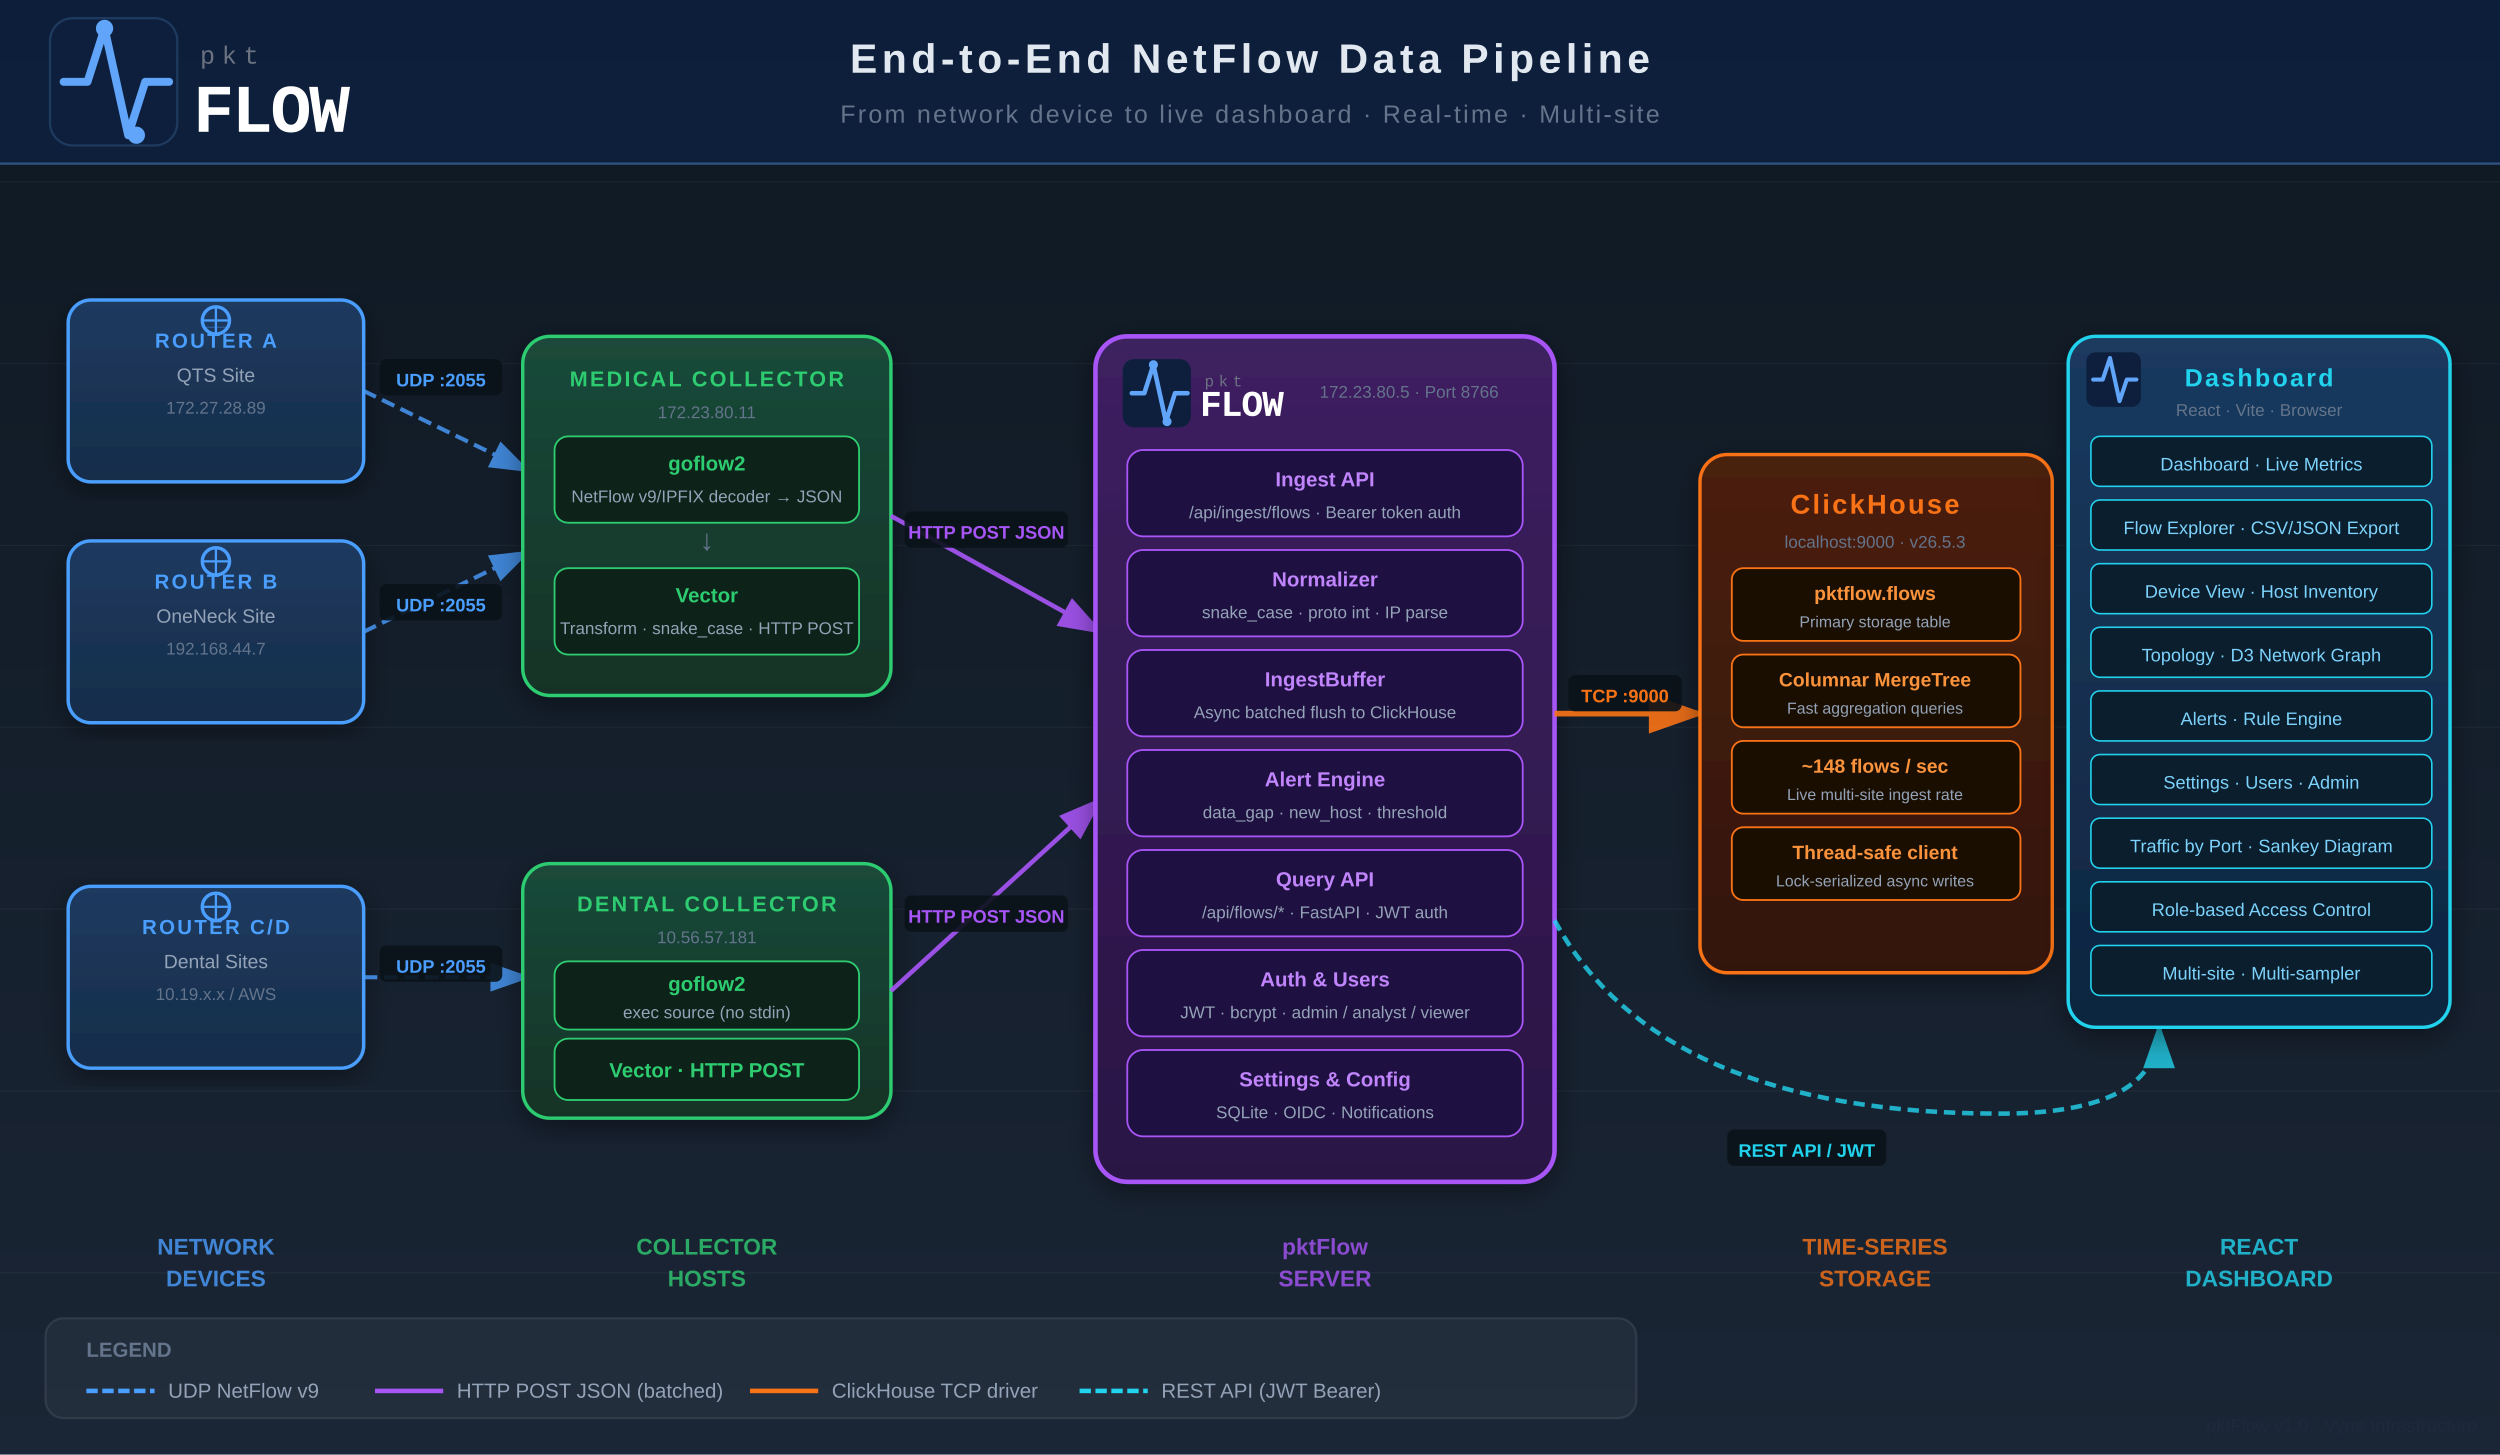
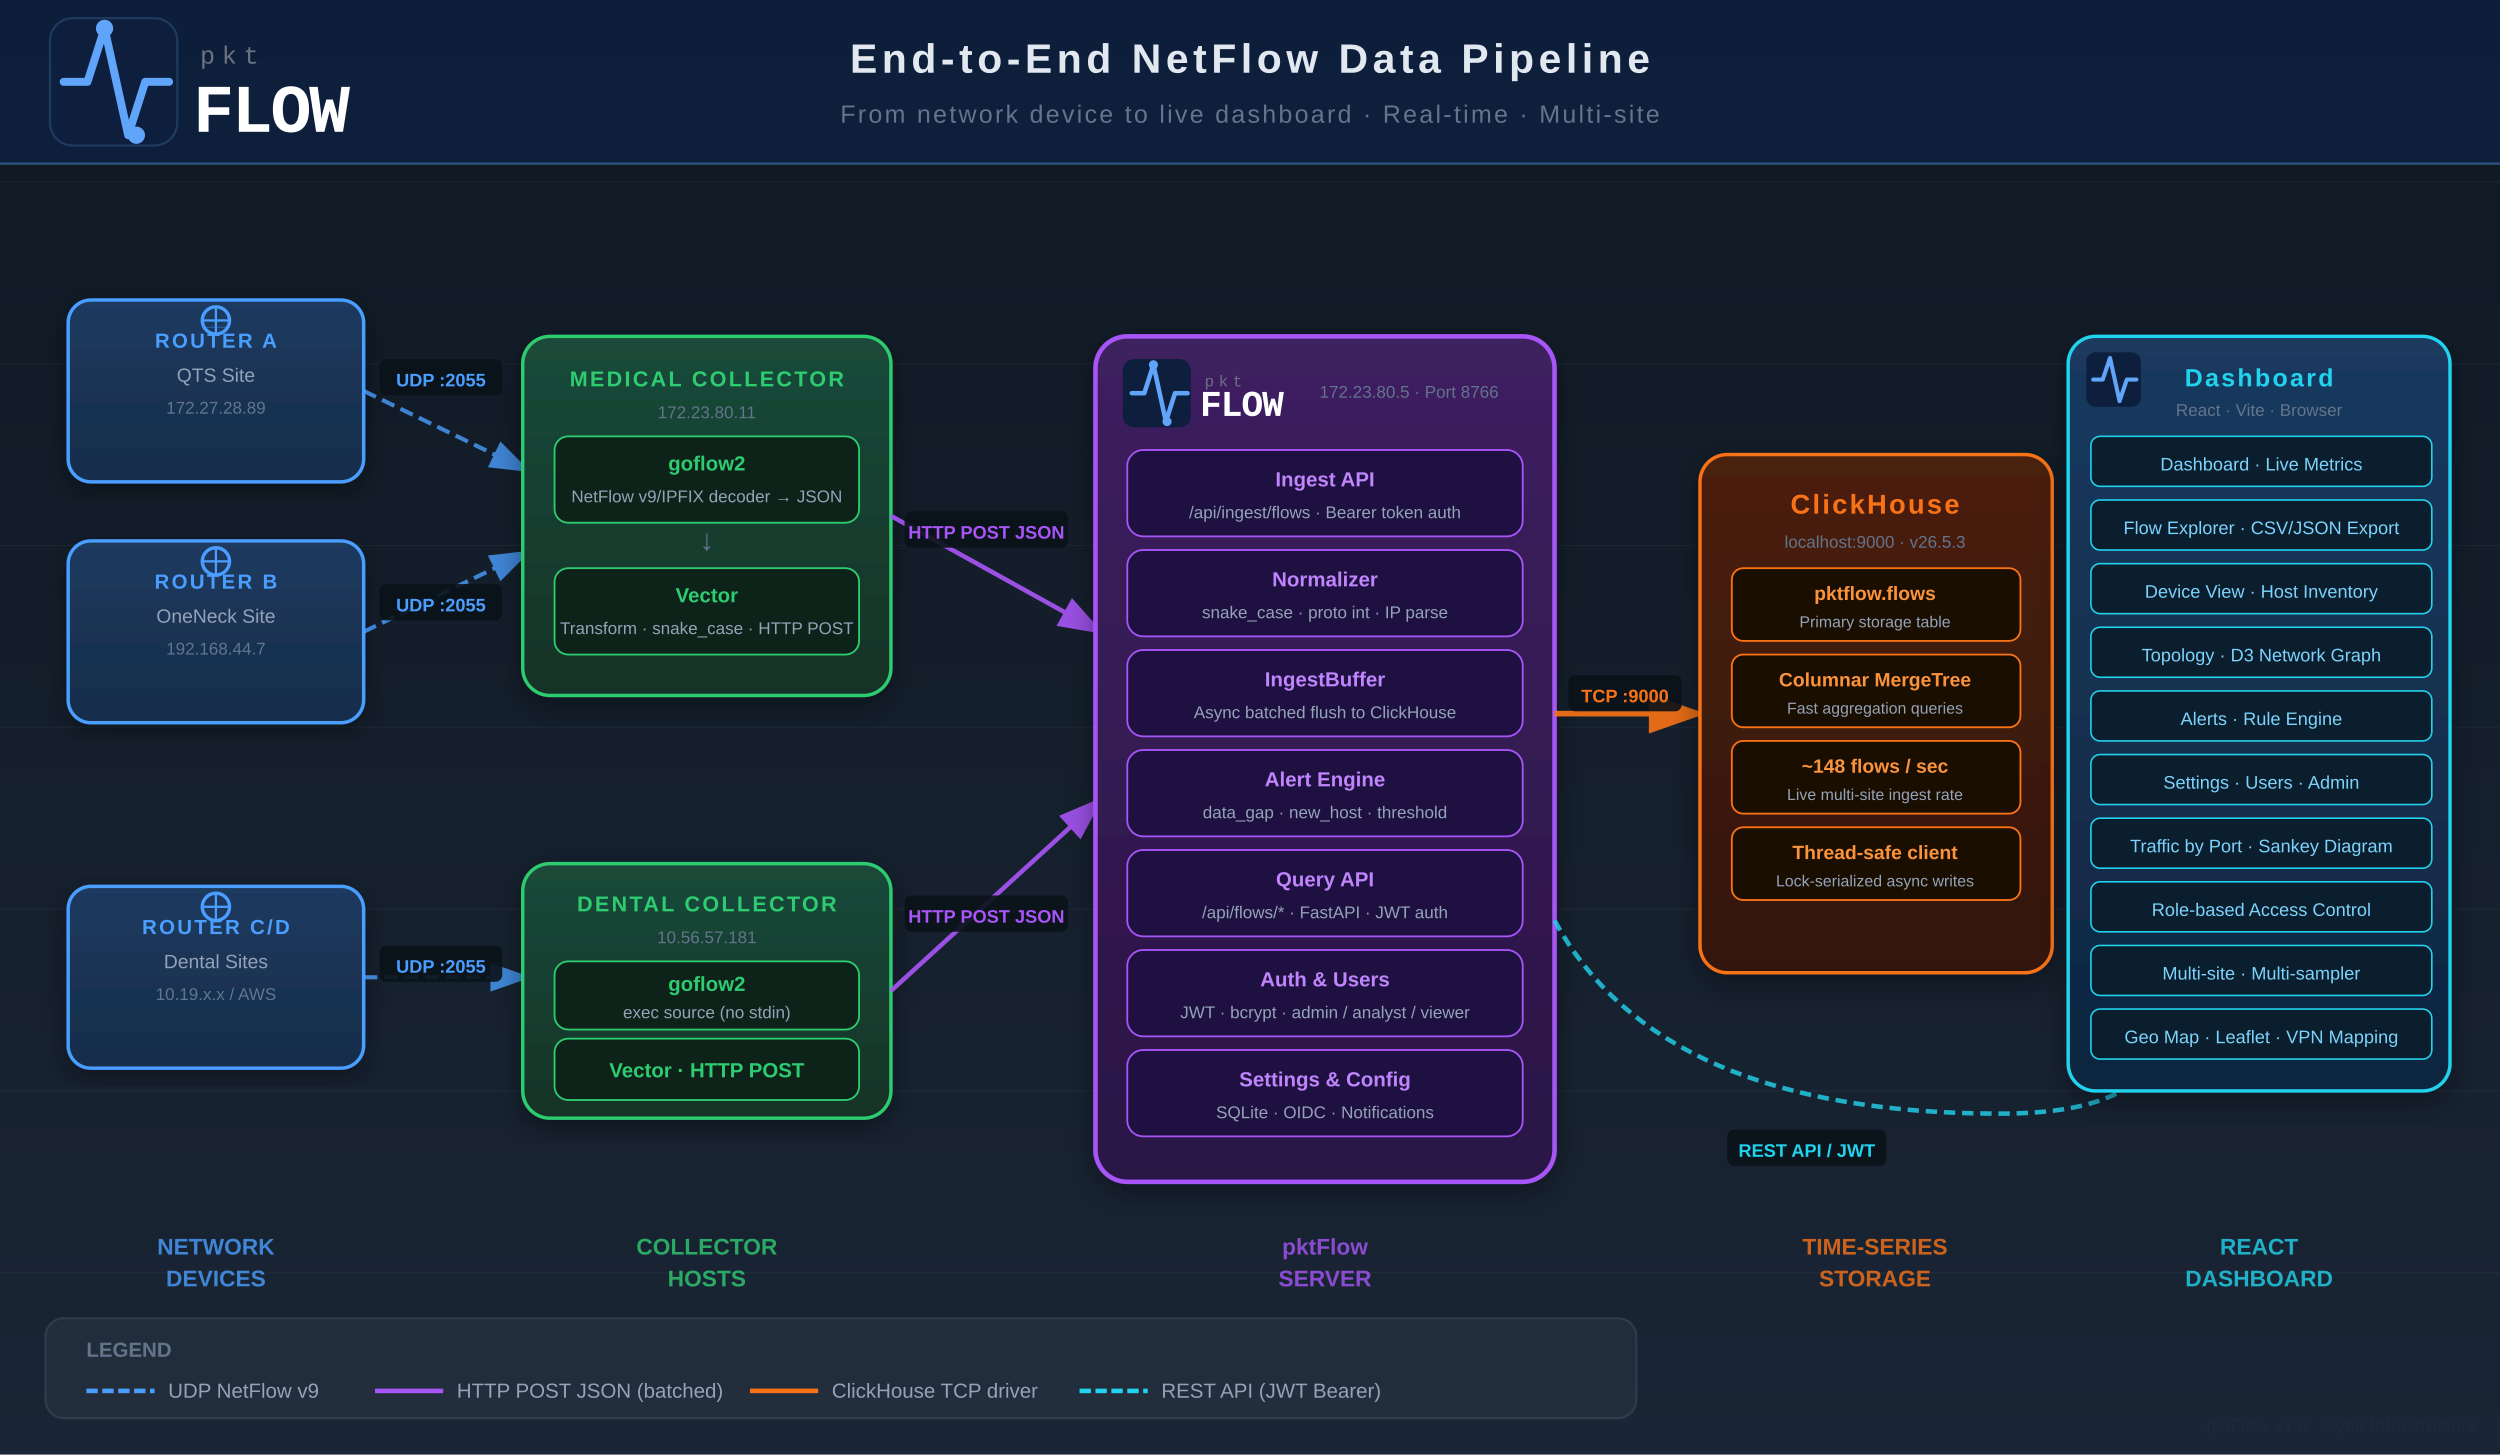
<svg xmlns="http://www.w3.org/2000/svg" viewBox="0 0 1100 640" font-family="'Segoe UI', Arial, sans-serif">
  <defs>
    <linearGradient id="bgGrad" x1="0" y1="0" x2="0" y2="1">
      <stop offset="0%" stop-color="#0f1923" />
      <stop offset="100%" stop-color="#1a2535" />
    </linearGradient>
    <linearGradient id="routerGrad" x1="0" y1="0" x2="0" y2="1">
      <stop offset="0%" stop-color="#1e3a5f" />
      <stop offset="100%" stop-color="#162d4a" />
    </linearGradient>
    <linearGradient id="collectorGrad" x1="0" y1="0" x2="0" y2="1">
      <stop offset="0%" stop-color="#1a4a3a" />
      <stop offset="100%" stop-color="#123326" />
    </linearGradient>
    <linearGradient id="pktflowGrad" x1="0" y1="0" x2="0" y2="1">
      <stop offset="0%" stop-color="#3d2060" />
      <stop offset="100%" stop-color="#2a1545" />
    </linearGradient>
    <linearGradient id="chGrad" x1="0" y1="0" x2="0" y2="1">
      <stop offset="0%" stop-color="#4a2010" />
      <stop offset="100%" stop-color="#331508" />
    </linearGradient>
    <linearGradient id="dashGrad" x1="0" y1="0" x2="0" y2="1">
      <stop offset="0%" stop-color="#1a3a5f" />
      <stop offset="100%" stop-color="#0f2540" />
    </linearGradient>
    <filter id="shadow">
      <feDropShadow dx="0" dy="4" stdDeviation="6" flood-color="#000" flood-opacity="0.4" />
    </filter>
    <marker id="arrowBlue" markerWidth="10" markerHeight="7" refX="9" refY="3.5" orient="auto">
      <polygon points="0 0, 10 3.5, 0 7" fill="#4a9eff" />
    </marker>
    <marker id="arrowGreen" markerWidth="10" markerHeight="7" refX="9" refY="3.5" orient="auto">
      <polygon points="0 0, 10 3.5, 0 7" fill="#2ecc71" />
    </marker>
    <marker id="arrowPurple" markerWidth="10" markerHeight="7" refX="9" refY="3.5" orient="auto">
      <polygon points="0 0, 10 3.5, 0 7" fill="#a855f7" />
    </marker>
    <marker id="arrowOrange" markerWidth="10" markerHeight="7" refX="9" refY="3.5" orient="auto">
      <polygon points="0 0, 10 3.5, 0 7" fill="#f97316" />
    </marker>
    <marker id="arrowCyan" markerWidth="10" markerHeight="7" refX="9" refY="3.5" orient="auto">
      <polygon points="0 0, 10 3.5, 0 7" fill="#22d3ee" />
    </marker>
  </defs>
  <rect width="1100" height="640" fill="url(#bgGrad)" />
  <g opacity="0.04" stroke="#fff" stroke-width="0.5">
    <line x1="0" y1="80" x2="1100" y2="80" />
    <line x1="0" y1="160" x2="1100" y2="160" />
    <line x1="0" y1="240" x2="1100" y2="240" />
    <line x1="0" y1="320" x2="1100" y2="320" />
    <line x1="0" y1="400" x2="1100" y2="400" />
    <line x1="0" y1="480" x2="1100" y2="480" />
    <line x1="0" y1="560" x2="1100" y2="560" />
  </g>
  <rect x="0" y="0" width="1100" height="72" fill="#0d1f3d" opacity="0.9" />
  <line x1="0" y1="72" x2="1100" y2="72" stroke="#60a5fa" stroke-width="1" opacity="0.4" />
  <rect x="22" y="8" width="56" height="56" rx="10" fill="#0d1f3d" stroke="#1e3a5f" stroke-width="1" />
  <path d="M28 36h10.5l7.5-23.5 10.4 47 7.5-23.5h10.5" stroke="#60a5fa" stroke-width="3.5" stroke-linecap="round" stroke-linejoin="round" fill="none" />
  <circle cx="46" cy="12.5" r="3.8" fill="#60a5fa" />
  <circle cx="60" cy="59.5" r="3.8" fill="#60a5fa" />
  <text x="88" y="28" font-family="Courier New,Courier,monospace" font-size="11" fill="#6b7280" letter-spacing="3">pkt</text>
  <text x="85" y="58" font-family="Courier New,Courier,monospace" font-size="30" font-weight="700" fill="white" letter-spacing="-1">FLOW</text>
  <text x="550" y="32" text-anchor="middle" fill="#e2e8f0" font-size="18" font-weight="700" letter-spacing="2">End-to-End NetFlow Data Pipeline</text>
  <text x="550" y="54" text-anchor="middle" fill="#64748b" font-size="11" letter-spacing="1">From network device to live dashboard · Real-time · Multi-site</text>
  <rect x="30" y="132" width="130" height="80" rx="10" fill="url(#routerGrad)" stroke="#4a9eff" stroke-width="1.5" filter="url(#shadow)" />
  <text x="95" y="153" text-anchor="middle" fill="#4a9eff" font-size="9" font-weight="700" letter-spacing="1">ROUTER A</text>
  <text x="95" y="168" text-anchor="middle" fill="#94a3b8" font-size="8.5">QTS Site</text>
  <text x="95" y="182" text-anchor="middle" fill="#64748b" font-size="7.5">172.27.28.89</text>
  <circle cx="95" cy="141" r="6" fill="none" stroke="#4a9eff" stroke-width="1.5" />
  <line x1="89" y1="141" x2="101" y2="141" stroke="#4a9eff" stroke-width="1" />
  <line x1="95" y1="135" x2="95" y2="147" stroke="#4a9eff" stroke-width="1" />
  <line x1="89" y1="144" x2="101" y2="144" stroke="#4a9eff" stroke-width="0.5" opacity="0.4" />
  <rect x="30" y="238" width="130" height="80" rx="10" fill="url(#routerGrad)" stroke="#4a9eff" stroke-width="1.5" filter="url(#shadow)" />
  <text x="95" y="259" text-anchor="middle" fill="#4a9eff" font-size="9" font-weight="700" letter-spacing="1">ROUTER B</text>
  <text x="95" y="274" text-anchor="middle" fill="#94a3b8" font-size="8.5">OneNeck Site</text>
  <text x="95" y="288" text-anchor="middle" fill="#64748b" font-size="7.5">192.168.44.7</text>
  <circle cx="95" cy="247" r="6" fill="none" stroke="#4a9eff" stroke-width="1.5" />
  <line x1="89" y1="247" x2="101" y2="247" stroke="#4a9eff" stroke-width="1" />
  <line x1="95" y1="241" x2="95" y2="253" stroke="#4a9eff" stroke-width="1" />
  <rect x="30" y="390" width="130" height="80" rx="10" fill="url(#routerGrad)" stroke="#4a9eff" stroke-width="1.5" filter="url(#shadow)" />
  <text x="95" y="411" text-anchor="middle" fill="#4a9eff" font-size="9" font-weight="700" letter-spacing="1">ROUTER C/D</text>
  <text x="95" y="426" text-anchor="middle" fill="#94a3b8" font-size="8.5">Dental Sites</text>
  <text x="95" y="440" text-anchor="middle" fill="#64748b" font-size="7.5">10.19.x.x / AWS</text>
  <circle cx="95" cy="399" r="6" fill="none" stroke="#4a9eff" stroke-width="1.5" />
  <line x1="89" y1="399" x2="101" y2="399" stroke="#4a9eff" stroke-width="1" />
  <line x1="95" y1="393" x2="95" y2="405" stroke="#4a9eff" stroke-width="1" />
  <text x="95" y="552" text-anchor="middle" fill="#4a9eff" font-size="10" font-weight="600" opacity="0.8">NETWORK</text>
  <text x="95" y="566" text-anchor="middle" fill="#4a9eff" font-size="10" font-weight="600" opacity="0.8">DEVICES</text>
  <line x1="160" y1="172" x2="232" y2="207" stroke="#4a9eff" stroke-width="1.8" stroke-dasharray="6,3" marker-end="url(#arrowBlue)" opacity="0.8" />
  <line x1="160" y1="278" x2="232" y2="243" stroke="#4a9eff" stroke-width="1.8" stroke-dasharray="6,3" marker-end="url(#arrowBlue)" opacity="0.8" />
  <line x1="160" y1="430" x2="232" y2="430" stroke="#4a9eff" stroke-width="1.8" stroke-dasharray="6,3" marker-end="url(#arrowBlue)" opacity="0.8" />
  <rect x="167" y="158" width="54" height="16" rx="3" fill="#0a1218" opacity="0.9" />
  <text x="194" y="170" text-anchor="middle" fill="#4a9eff" font-size="8" font-weight="600">UDP :2055</text>
  <rect x="167" y="257" width="54" height="16" rx="3" fill="#0a1218" opacity="0.9" />
  <text x="194" y="269" text-anchor="middle" fill="#4a9eff" font-size="8" font-weight="600">UDP :2055</text>
  <rect x="167" y="416" width="54" height="16" rx="3" fill="#0a1218" opacity="0.9" />
  <text x="194" y="428" text-anchor="middle" fill="#4a9eff" font-size="8" font-weight="600">UDP :2055</text>
  <rect x="230" y="148" width="162" height="158" rx="12" fill="url(#collectorGrad)" stroke="#2ecc71" stroke-width="1.5" filter="url(#shadow)" />
  <text x="311" y="170" text-anchor="middle" fill="#2ecc71" font-size="9.5" font-weight="700" letter-spacing="1">MEDICAL COLLECTOR</text>
  <text x="311" y="184" text-anchor="middle" fill="#64748b" font-size="7.5">172.23.80.11</text>
  <rect x="244" y="192" width="134" height="38" rx="6" fill="#0d2218" stroke="#2ecc71" stroke-width="0.8" />
  <text x="311" y="207" text-anchor="middle" fill="#2ecc71" font-size="9" font-weight="700">goflow2</text>
  <text x="311" y="221" text-anchor="middle" fill="#94a3b8" font-size="7.5">NetFlow v9/IPFIX decoder → JSON</text>
  <text x="311" y="242" text-anchor="middle" fill="#64748b" font-size="13">↓</text>
  <rect x="244" y="250" width="134" height="38" rx="6" fill="#0d2218" stroke="#2ecc71" stroke-width="0.8" />
  <text x="311" y="265" text-anchor="middle" fill="#2ecc71" font-size="9" font-weight="700">Vector</text>
  <text x="311" y="279" text-anchor="middle" fill="#94a3b8" font-size="7.5">Transform · snake_case · HTTP POST</text>
  <rect x="230" y="380" width="162" height="112" rx="12" fill="url(#collectorGrad)" stroke="#2ecc71" stroke-width="1.5" filter="url(#shadow)" />
  <text x="311" y="401" text-anchor="middle" fill="#2ecc71" font-size="9.5" font-weight="700" letter-spacing="1">DENTAL COLLECTOR</text>
  <text x="311" y="415" text-anchor="middle" fill="#64748b" font-size="7.5">10.56.57.181</text>
  <rect x="244" y="423" width="134" height="30" rx="6" fill="#0d2218" stroke="#2ecc71" stroke-width="0.8" />
  <text x="311" y="436" text-anchor="middle" fill="#2ecc71" font-size="9" font-weight="700">goflow2</text>
  <text x="311" y="448" text-anchor="middle" fill="#94a3b8" font-size="7.5">exec source (no stdin)</text>
  <rect x="244" y="457" width="134" height="27" rx="6" fill="#0d2218" stroke="#2ecc71" stroke-width="0.8" />
  <text x="311" y="474" text-anchor="middle" fill="#2ecc71" font-size="9" font-weight="700">Vector · HTTP POST</text>
  <text x="311" y="552" text-anchor="middle" fill="#2ecc71" font-size="10" font-weight="600" opacity="0.8">COLLECTOR</text>
  <text x="311" y="566" text-anchor="middle" fill="#2ecc71" font-size="10" font-weight="600" opacity="0.8">HOSTS</text>
  <line x1="392" y1="227" x2="484" y2="278" stroke="#a855f7" stroke-width="2" marker-end="url(#arrowPurple)" opacity="0.9" />
  <line x1="392" y1="436" x2="484" y2="352" stroke="#a855f7" stroke-width="2" marker-end="url(#arrowPurple)" opacity="0.9" />
  <rect x="398" y="225" width="72" height="16" rx="3" fill="#0a1218" opacity="0.9" />
  <text x="434" y="237" text-anchor="middle" fill="#a855f7" font-size="8" font-weight="600">HTTP POST JSON</text>
  <rect x="398" y="394" width="72" height="16" rx="3" fill="#0a1218" opacity="0.9" />
  <text x="434" y="406" text-anchor="middle" fill="#a855f7" font-size="8" font-weight="600">HTTP POST JSON</text>
  <rect x="482" y="148" width="202" height="372" rx="14" fill="url(#pktflowGrad)" stroke="#a855f7" stroke-width="2" filter="url(#shadow)" />
  <rect x="494" y="158" width="30" height="30" rx="5" fill="#0d1f3d" />
  <path d="M498 173h5.5l4-12.5 5.5 25 4-12.5h5.5" stroke="#60a5fa" stroke-width="2" stroke-linecap="round" stroke-linejoin="round" fill="none" />
  <circle cx="507.5" cy="160.5" r="2" fill="#60a5fa" />
  <circle cx="513.5" cy="185.5" r="2" fill="#60a5fa" />
  <text x="530" y="170" font-family="Courier New,Courier,monospace" font-size="7" fill="#6b7280" letter-spacing="2">pkt</text>
  <text x="528" y="183" font-family="Courier New,Courier,monospace" font-size="16" font-weight="700" fill="white" letter-spacing="-0.5">FLOW</text>
  <text x="620" y="175" text-anchor="middle" fill="#64748b" font-size="7.5">172.23.80.5 · Port 8766</text>
  <rect x="496" y="198" width="174" height="38" rx="7" fill="#1e1040" stroke="#a855f7" stroke-width="0.8" />
  <text x="583" y="214" text-anchor="middle" fill="#c084fc" font-size="9" font-weight="700">Ingest API</text>
  <text x="583" y="228" text-anchor="middle" fill="#94a3b8" font-size="7.5">/api/ingest/flows · Bearer token auth</text>
  <rect x="496" y="242" width="174" height="38" rx="7" fill="#1e1040" stroke="#a855f7" stroke-width="0.8" />
  <text x="583" y="258" text-anchor="middle" fill="#c084fc" font-size="9" font-weight="700">Normalizer</text>
  <text x="583" y="272" text-anchor="middle" fill="#94a3b8" font-size="7.5">snake_case · proto int · IP parse</text>
  <rect x="496" y="286" width="174" height="38" rx="7" fill="#1e1040" stroke="#a855f7" stroke-width="0.8" />
  <text x="583" y="302" text-anchor="middle" fill="#c084fc" font-size="9" font-weight="700">IngestBuffer</text>
  <text x="583" y="316" text-anchor="middle" fill="#94a3b8" font-size="7.5">Async batched flush to ClickHouse</text>
  <rect x="496" y="330" width="174" height="38" rx="7" fill="#1e1040" stroke="#a855f7" stroke-width="0.8" />
  <text x="583" y="346" text-anchor="middle" fill="#c084fc" font-size="9" font-weight="700">Alert Engine</text>
  <text x="583" y="360" text-anchor="middle" fill="#94a3b8" font-size="7.5">data_gap · new_host · threshold</text>
  <rect x="496" y="374" width="174" height="38" rx="7" fill="#1e1040" stroke="#a855f7" stroke-width="0.8" />
  <text x="583" y="390" text-anchor="middle" fill="#c084fc" font-size="9" font-weight="700">Query API</text>
  <text x="583" y="404" text-anchor="middle" fill="#94a3b8" font-size="7.5">/api/flows/* · FastAPI · JWT auth</text>
  <rect x="496" y="418" width="174" height="38" rx="7" fill="#1e1040" stroke="#a855f7" stroke-width="0.8" />
  <text x="583" y="434" text-anchor="middle" fill="#c084fc" font-size="9" font-weight="700">Auth &amp; Users</text>
  <text x="583" y="448" text-anchor="middle" fill="#94a3b8" font-size="7.5">JWT · bcrypt · admin / analyst / viewer</text>
  <rect x="496" y="462" width="174" height="38" rx="7" fill="#1e1040" stroke="#a855f7" stroke-width="0.8" />
  <text x="583" y="478" text-anchor="middle" fill="#c084fc" font-size="9" font-weight="700">Settings &amp; Config</text>
  <text x="583" y="492" text-anchor="middle" fill="#94a3b8" font-size="7.5">SQLite · OIDC · Notifications</text>
  <text x="583" y="552" text-anchor="middle" fill="#a855f7" font-size="10" font-weight="600" opacity="0.8">pktFlow</text>
  <text x="583" y="566" text-anchor="middle" fill="#a855f7" font-size="10" font-weight="600" opacity="0.8">SERVER</text>
  <line x1="684" y1="314" x2="748" y2="314" stroke="#f97316" stroke-width="2.5" marker-end="url(#arrowOrange)" opacity="0.9" />
  <rect x="690" y="297" width="50" height="16" rx="3" fill="#0a1218" opacity="0.9" />
  <text x="715" y="309" text-anchor="middle" fill="#f97316" font-size="8" font-weight="600">TCP :9000</text>
  <rect x="748" y="200" width="155" height="228" rx="12" fill="url(#chGrad)" stroke="#f97316" stroke-width="1.5" filter="url(#shadow)" />
  <text x="825" y="226" text-anchor="middle" fill="#f97316" font-size="12" font-weight="700" letter-spacing="1">ClickHouse</text>
  <text x="825" y="241" text-anchor="middle" fill="#64748b" font-size="7.5">localhost:9000 · v26.5.3</text>
  <rect x="762" y="250" width="127" height="32" rx="5" fill="#1a0e00" stroke="#f97316" stroke-width="0.8" />
  <text x="825" y="264" text-anchor="middle" fill="#fb923c" font-size="8.5" font-weight="700">pktflow.flows</text>
  <text x="825" y="276" text-anchor="middle" fill="#94a3b8" font-size="7">Primary storage table</text>
  <rect x="762" y="288" width="127" height="32" rx="5" fill="#1a0e00" stroke="#f97316" stroke-width="0.8" />
  <text x="825" y="302" text-anchor="middle" fill="#fb923c" font-size="8.5" font-weight="700">Columnar MergeTree</text>
  <text x="825" y="314" text-anchor="middle" fill="#94a3b8" font-size="7">Fast aggregation queries</text>
  <rect x="762" y="326" width="127" height="32" rx="5" fill="#1a0e00" stroke="#f97316" stroke-width="0.8" />
  <text x="825" y="340" text-anchor="middle" fill="#fb923c" font-size="8.5" font-weight="700">~148 flows / sec</text>
  <text x="825" y="352" text-anchor="middle" fill="#94a3b8" font-size="7">Live multi-site ingest rate</text>
  <rect x="762" y="364" width="127" height="32" rx="5" fill="#1a0e00" stroke="#f97316" stroke-width="0.8" />
  <text x="825" y="378" text-anchor="middle" fill="#fb923c" font-size="8.5" font-weight="700">Thread-safe client</text>
  <text x="825" y="390" text-anchor="middle" fill="#94a3b8" font-size="7">Lock-serialized async writes</text>
  <text x="825" y="552" text-anchor="middle" fill="#f97316" font-size="10" font-weight="600" opacity="0.8">TIME-SERIES</text>
  <text x="825" y="566" text-anchor="middle" fill="#f97316" font-size="10" font-weight="600" opacity="0.8">STORAGE</text>
  <path d="M684 405 Q730 490 880 490 Q950 490 950 452" stroke="#22d3ee" stroke-width="2" fill="none" marker-end="url(#arrowCyan)" opacity="0.8" stroke-dasharray="5,3" />
  <rect x="760" y="497" width="70" height="16" rx="3" fill="#0a1218" opacity="0.9" />
  <text x="795" y="509" text-anchor="middle" fill="#22d3ee" font-size="8" font-weight="600">REST API / JWT</text>
-   <rect x="910" y="148" width="168" height="304" rx="12" fill="url(#dashGrad)" stroke="#22d3ee" stroke-width="1.5" filter="url(#shadow)" />
+   <rect x="910" y="148" width="168" height="332" rx="12" fill="url(#dashGrad)" stroke="#22d3ee" stroke-width="1.5" filter="url(#shadow)" />
  <rect x="918" y="155" width="24" height="24" rx="4" fill="#0d1f3d" />
  <path d="M921 167h4.2l3.2-9.5 4.2 19 3.2-9.5h4.2" stroke="#60a5fa" stroke-width="1.8" stroke-linecap="round" stroke-linejoin="round" fill="none" />
  <text x="994" y="170" text-anchor="middle" fill="#22d3ee" font-size="11" font-weight="700" letter-spacing="1">Dashboard</text>
  <text x="994" y="183" text-anchor="middle" fill="#64748b" font-size="7.5">React · Vite · Browser</text>
  <rect x="920" y="192" width="150" height="22" rx="4" fill="#0a1e2e" stroke="#22d3ee" stroke-width="0.7" />
  <text x="995" y="207" text-anchor="middle" fill="#7dd3fc" font-size="8">Dashboard · Live Metrics</text>
  <rect x="920" y="220" width="150" height="22" rx="4" fill="#0a1e2e" stroke="#22d3ee" stroke-width="0.7" />
  <text x="995" y="235" text-anchor="middle" fill="#7dd3fc" font-size="8">Flow Explorer · CSV/JSON Export</text>
  <rect x="920" y="248" width="150" height="22" rx="4" fill="#0a1e2e" stroke="#22d3ee" stroke-width="0.7" />
  <text x="995" y="263" text-anchor="middle" fill="#7dd3fc" font-size="8">Device View · Host Inventory</text>
  <rect x="920" y="276" width="150" height="22" rx="4" fill="#0a1e2e" stroke="#22d3ee" stroke-width="0.7" />
  <text x="995" y="291" text-anchor="middle" fill="#7dd3fc" font-size="8">Topology · D3 Network Graph</text>
  <rect x="920" y="304" width="150" height="22" rx="4" fill="#0a1e2e" stroke="#22d3ee" stroke-width="0.7" />
  <text x="995" y="319" text-anchor="middle" fill="#7dd3fc" font-size="8">Alerts · Rule Engine</text>
  <rect x="920" y="332" width="150" height="22" rx="4" fill="#0a1e2e" stroke="#22d3ee" stroke-width="0.7" />
  <text x="995" y="347" text-anchor="middle" fill="#7dd3fc" font-size="8">Settings · Users · Admin</text>
  <rect x="920" y="360" width="150" height="22" rx="4" fill="#0a1e2e" stroke="#22d3ee" stroke-width="0.7" />
  <text x="995" y="375" text-anchor="middle" fill="#7dd3fc" font-size="8">Traffic by Port · Sankey Diagram</text>
  <rect x="920" y="388" width="150" height="22" rx="4" fill="#0a1e2e" stroke="#22d3ee" stroke-width="0.7" />
  <text x="995" y="403" text-anchor="middle" fill="#7dd3fc" font-size="8">Role-based Access Control</text>
  <rect x="920" y="416" width="150" height="22" rx="4" fill="#0a1e2e" stroke="#22d3ee" stroke-width="0.7" />
  <text x="995" y="431" text-anchor="middle" fill="#7dd3fc" font-size="8">Multi-site · Multi-sampler</text>
+   <rect x="920" y="444" width="150" height="22" rx="4" fill="#0a1e2e" stroke="#22d3ee" stroke-width="0.7" />
+   <text x="995" y="459" text-anchor="middle" fill="#7dd3fc" font-size="8">Geo Map · Leaflet · VPN Mapping</text>
  <text x="994" y="552" text-anchor="middle" fill="#22d3ee" font-size="10" font-weight="600" opacity="0.8">REACT</text>
  <text x="994" y="566" text-anchor="middle" fill="#22d3ee" font-size="10" font-weight="600" opacity="0.8">DASHBOARD</text>
  <rect x="20" y="580" width="700" height="44" rx="8" fill="#ffffff" fill-opacity="0.04" stroke="#ffffff" stroke-opacity="0.08" stroke-width="1" />
  <text x="38" y="597" fill="#64748b" font-size="9" font-weight="600">LEGEND</text>
  <line x1="38" y1="612" x2="68" y2="612" stroke="#4a9eff" stroke-width="2" stroke-dasharray="5,2" />
  <text x="74" y="615" fill="#94a3b8" font-size="9">UDP NetFlow v9</text>
  <line x1="165" y1="612" x2="195" y2="612" stroke="#a855f7" stroke-width="2" />
  <text x="201" y="615" fill="#94a3b8" font-size="9">HTTP POST JSON (batched)</text>
  <line x1="330" y1="612" x2="360" y2="612" stroke="#f97316" stroke-width="2" />
  <text x="366" y="615" fill="#94a3b8" font-size="9">ClickHouse TCP driver</text>
  <line x1="475" y1="612" x2="505" y2="612" stroke="#22d3ee" stroke-width="2" stroke-dasharray="5,2" />
  <text x="511" y="615" fill="#94a3b8" font-size="9">REST API (JWT Bearer)</text>
  <text x="1090" y="630" text-anchor="end" fill="#1e293b" font-size="8">pktFlow v1.0 · Vyne Infrastructure</text>
</svg>
